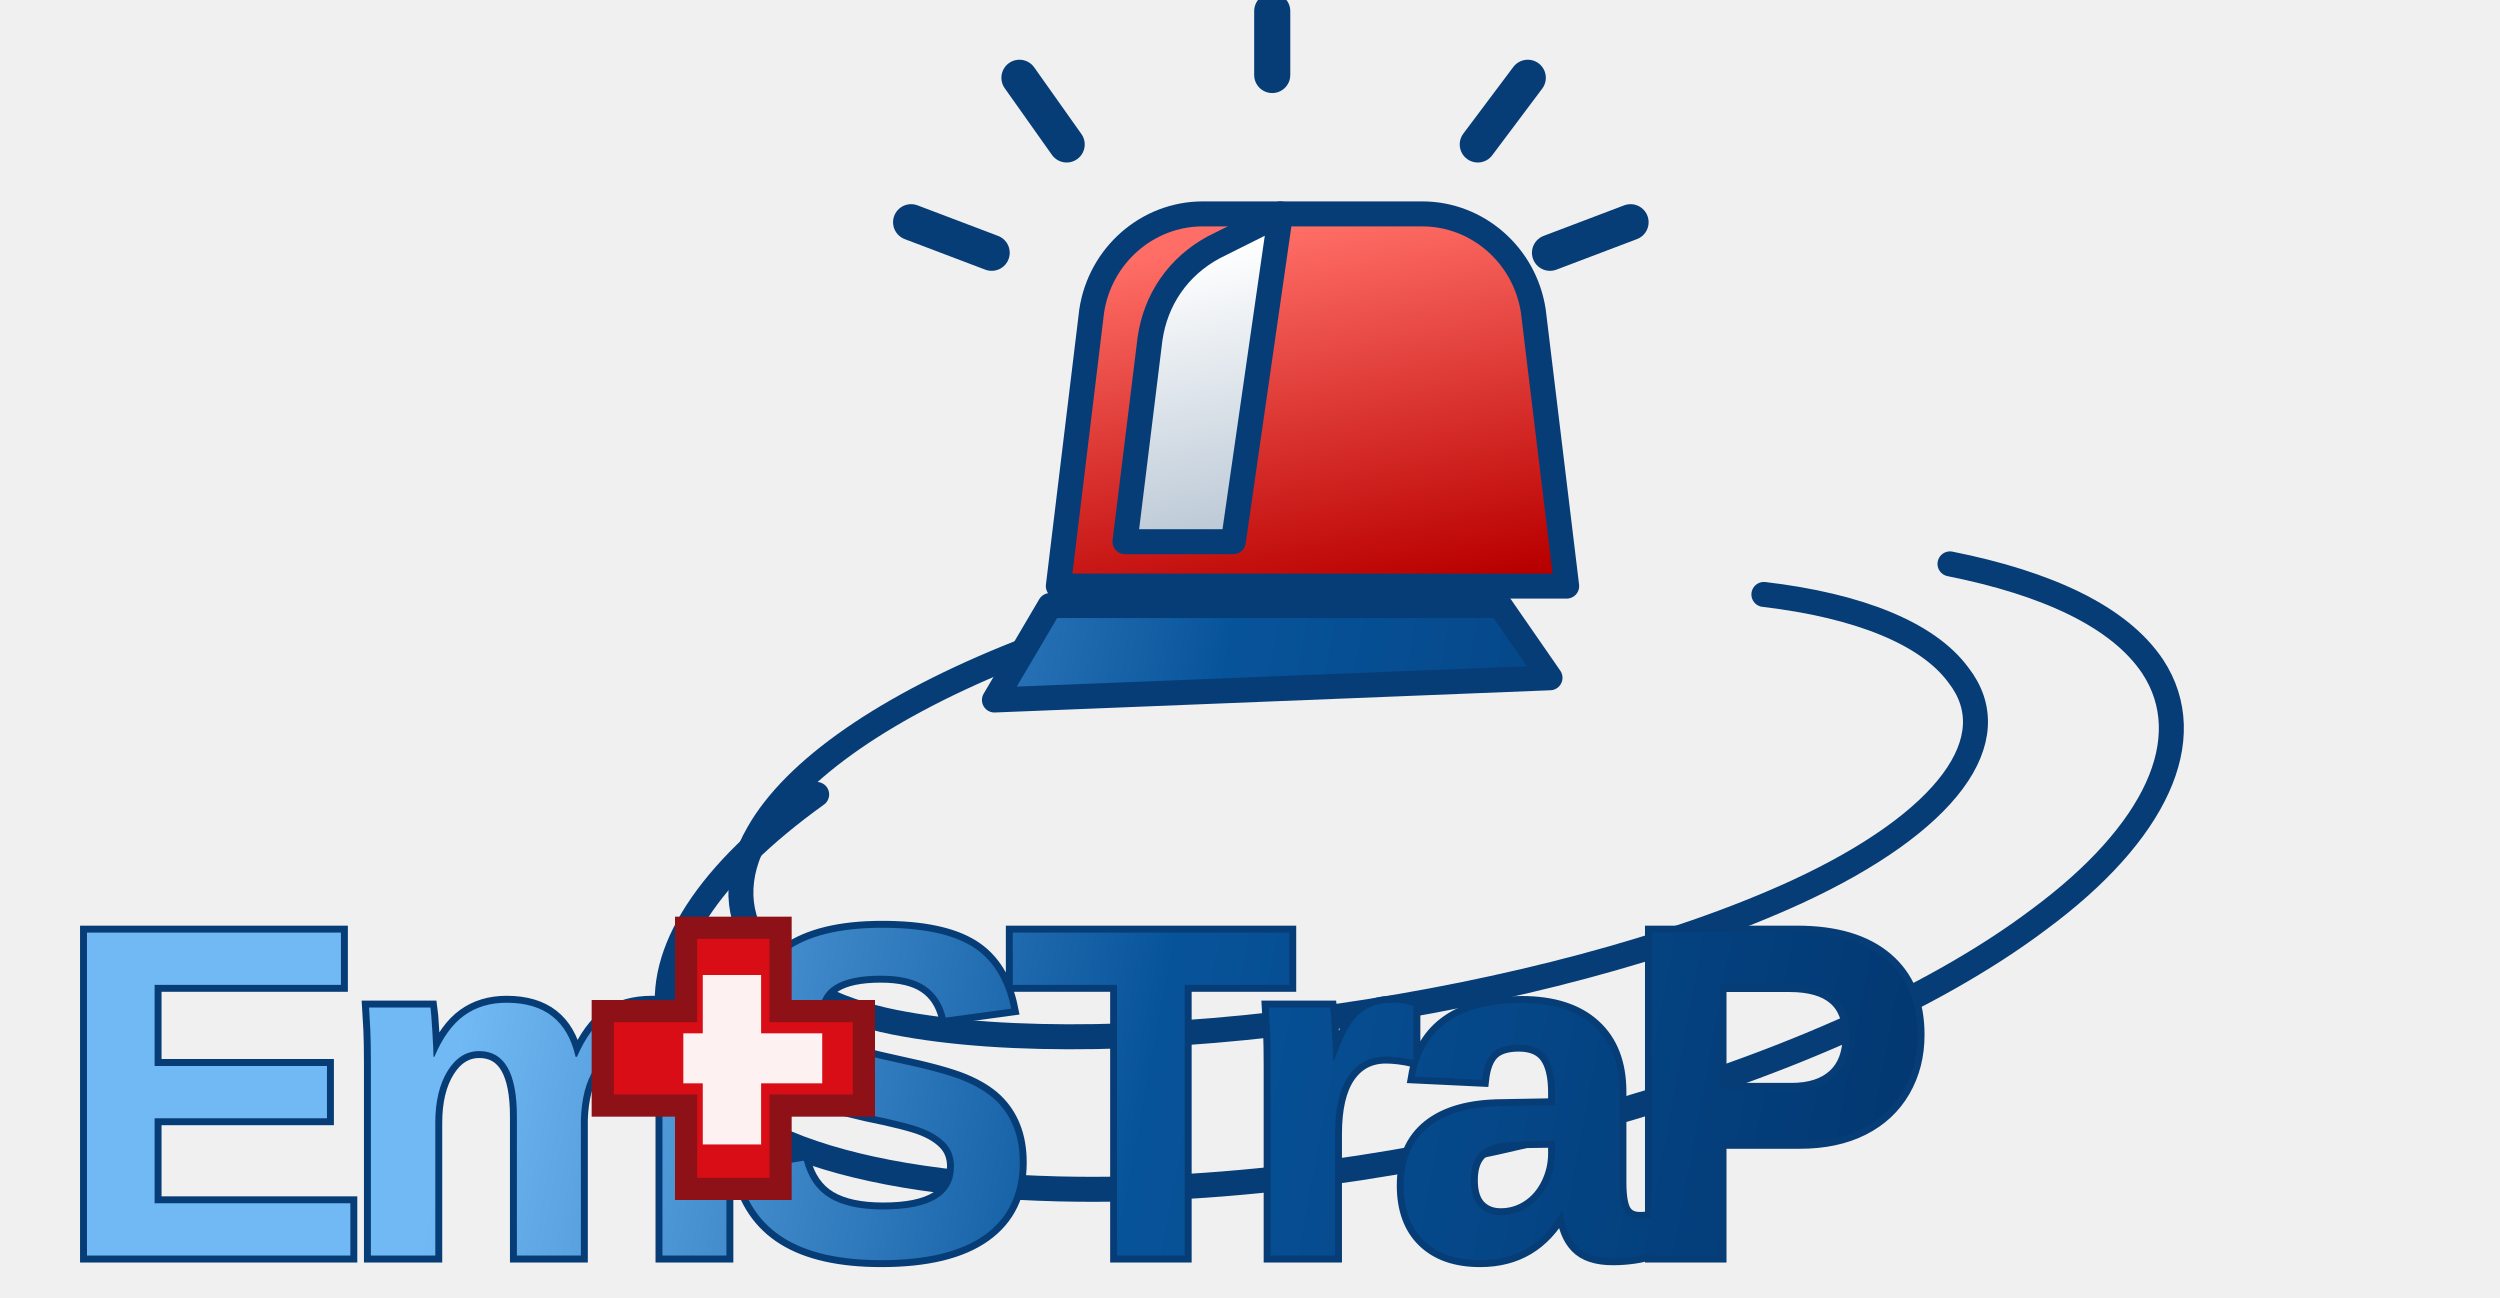
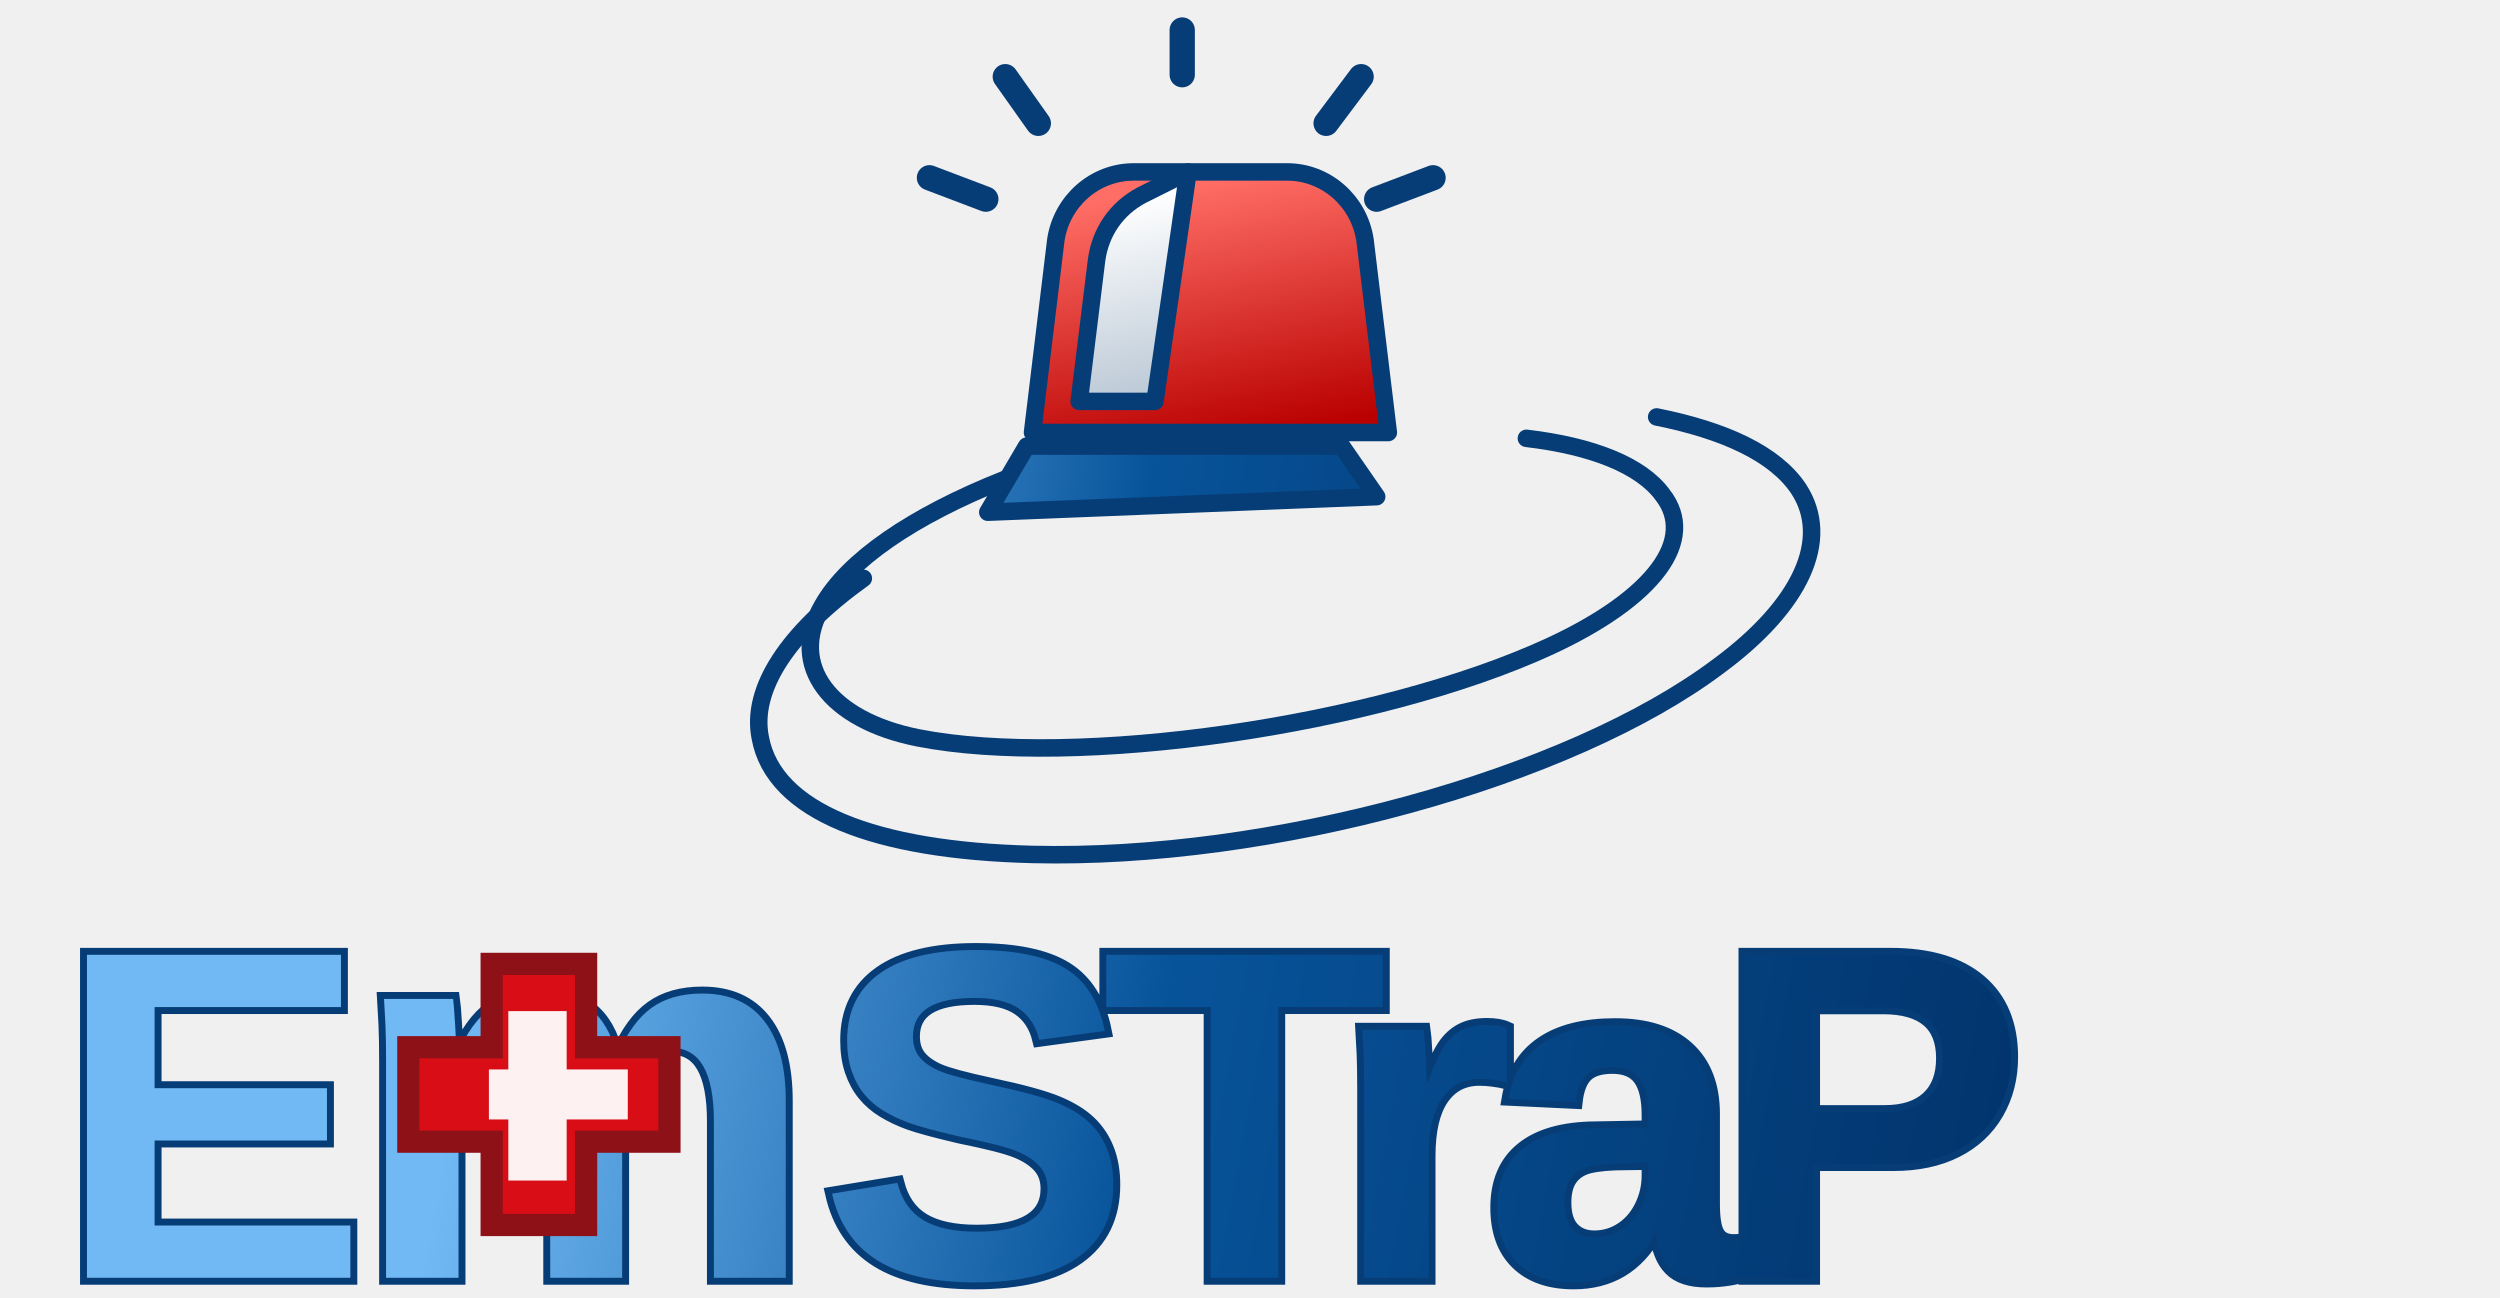
- <svg xmlns="http://www.w3.org/2000/svg" viewBox="0 0 900 467" fill="none">
+ <svg xmlns="http://www.w3.org/2000/svg" viewBox="0 -8 900 467" fill="none">
  <defs>
    <linearGradient id="blue" x1="170" y1="350" x2="710" y2="450" gradientUnits="userSpaceOnUse">
      <stop stop-color="#71B9F4" />
      <stop offset=".45" stop-color="#07539A" />
      <stop offset="1" stop-color="#02356D" />
    </linearGradient>
    <linearGradient id="red" x1="445" y1="86" x2="470" y2="219" gradientUnits="userSpaceOnUse">
      <stop stop-color="#FF6E66" />
      <stop offset="1" stop-color="#B90000" />
    </linearGradient>
    <linearGradient id="silver" x1="414" y1="94" x2="435" y2="199" gradientUnits="userSpaceOnUse">
      <stop stop-color="white" />
      <stop offset="1" stop-color="#B8C6D4" />
    </linearGradient>
  </defs>
-   <g stroke="#073D77" stroke-width="9" stroke-linecap="round" stroke-linejoin="round">
+   <g transform="translate(105 0) scale(.7)" stroke="#073D77" stroke-width="9" stroke-linecap="round" stroke-linejoin="round">
    <path d="M367 235c-48 19-81 42-94 65-18 31 4 59 49 68 81 16 236-6 325-47 54-25 76-55 58-78-11-15-36-25-70-29" />
    <path d="M294 286c-39 28-58 57-53 82 7 38 59 58 140 60 122 3 276-39 353-97 42-31 58-65 41-91-12-18-38-30-73-37" />
    <path d="M378 218h162l18 26-200 8z" fill="url(#blue)" />
    <path d="M381 211l12-99c3-20 20-35 40-35h79c20 0 37 15 40 35l12 99z" fill="url(#red)" />
    <path d="M405 195l9-73c2-14 10-26 23-33l24-12-17 118z" fill="url(#silver)" />
    <path d="M458 27V4M384 52l-17-24M532 52l18-24M357 91l-29-11M558 91l29-11" stroke-width="13" />
  </g>
-   <text x="20" y="452" font-family="Arial,Helvetica,sans-serif" font-size="169" font-weight="900" letter-spacing="-11" fill="url(#blue)" stroke="#073D77" stroke-width="5" paint-order="stroke">EmSTraP</text>
-   <path d="M217 364h30v-30h34v30h30v34h-30v30h-34v-30h-30z" fill="#D80D16" stroke="#8D1116" stroke-width="8" />
-   <path d="M246 372h7v-21h21v21h22v18h-22v22h-21v-22h-7z" fill="white" opacity=".94" />
+   <text x="20" y="452" font-family="Arial,Helvetica,sans-serif" font-size="169" font-weight="900" letter-spacing="-11" fill="url(#blue)" stroke="#073D77" stroke-width="5" paint-order="stroke">E<tspan font-size="190" dx="-7">m</tspan>STraP</text>
+   <path d="M147 369h30v-30h34v30h30v34h-30v30h-34v-30h-30z" fill="#D80D16" stroke="#8D1116" stroke-width="8" />
+   <path d="M176 377h7v-21h21v21h22v18h-22v22h-21v-22h-7z" fill="white" opacity=".94" />
</svg>
